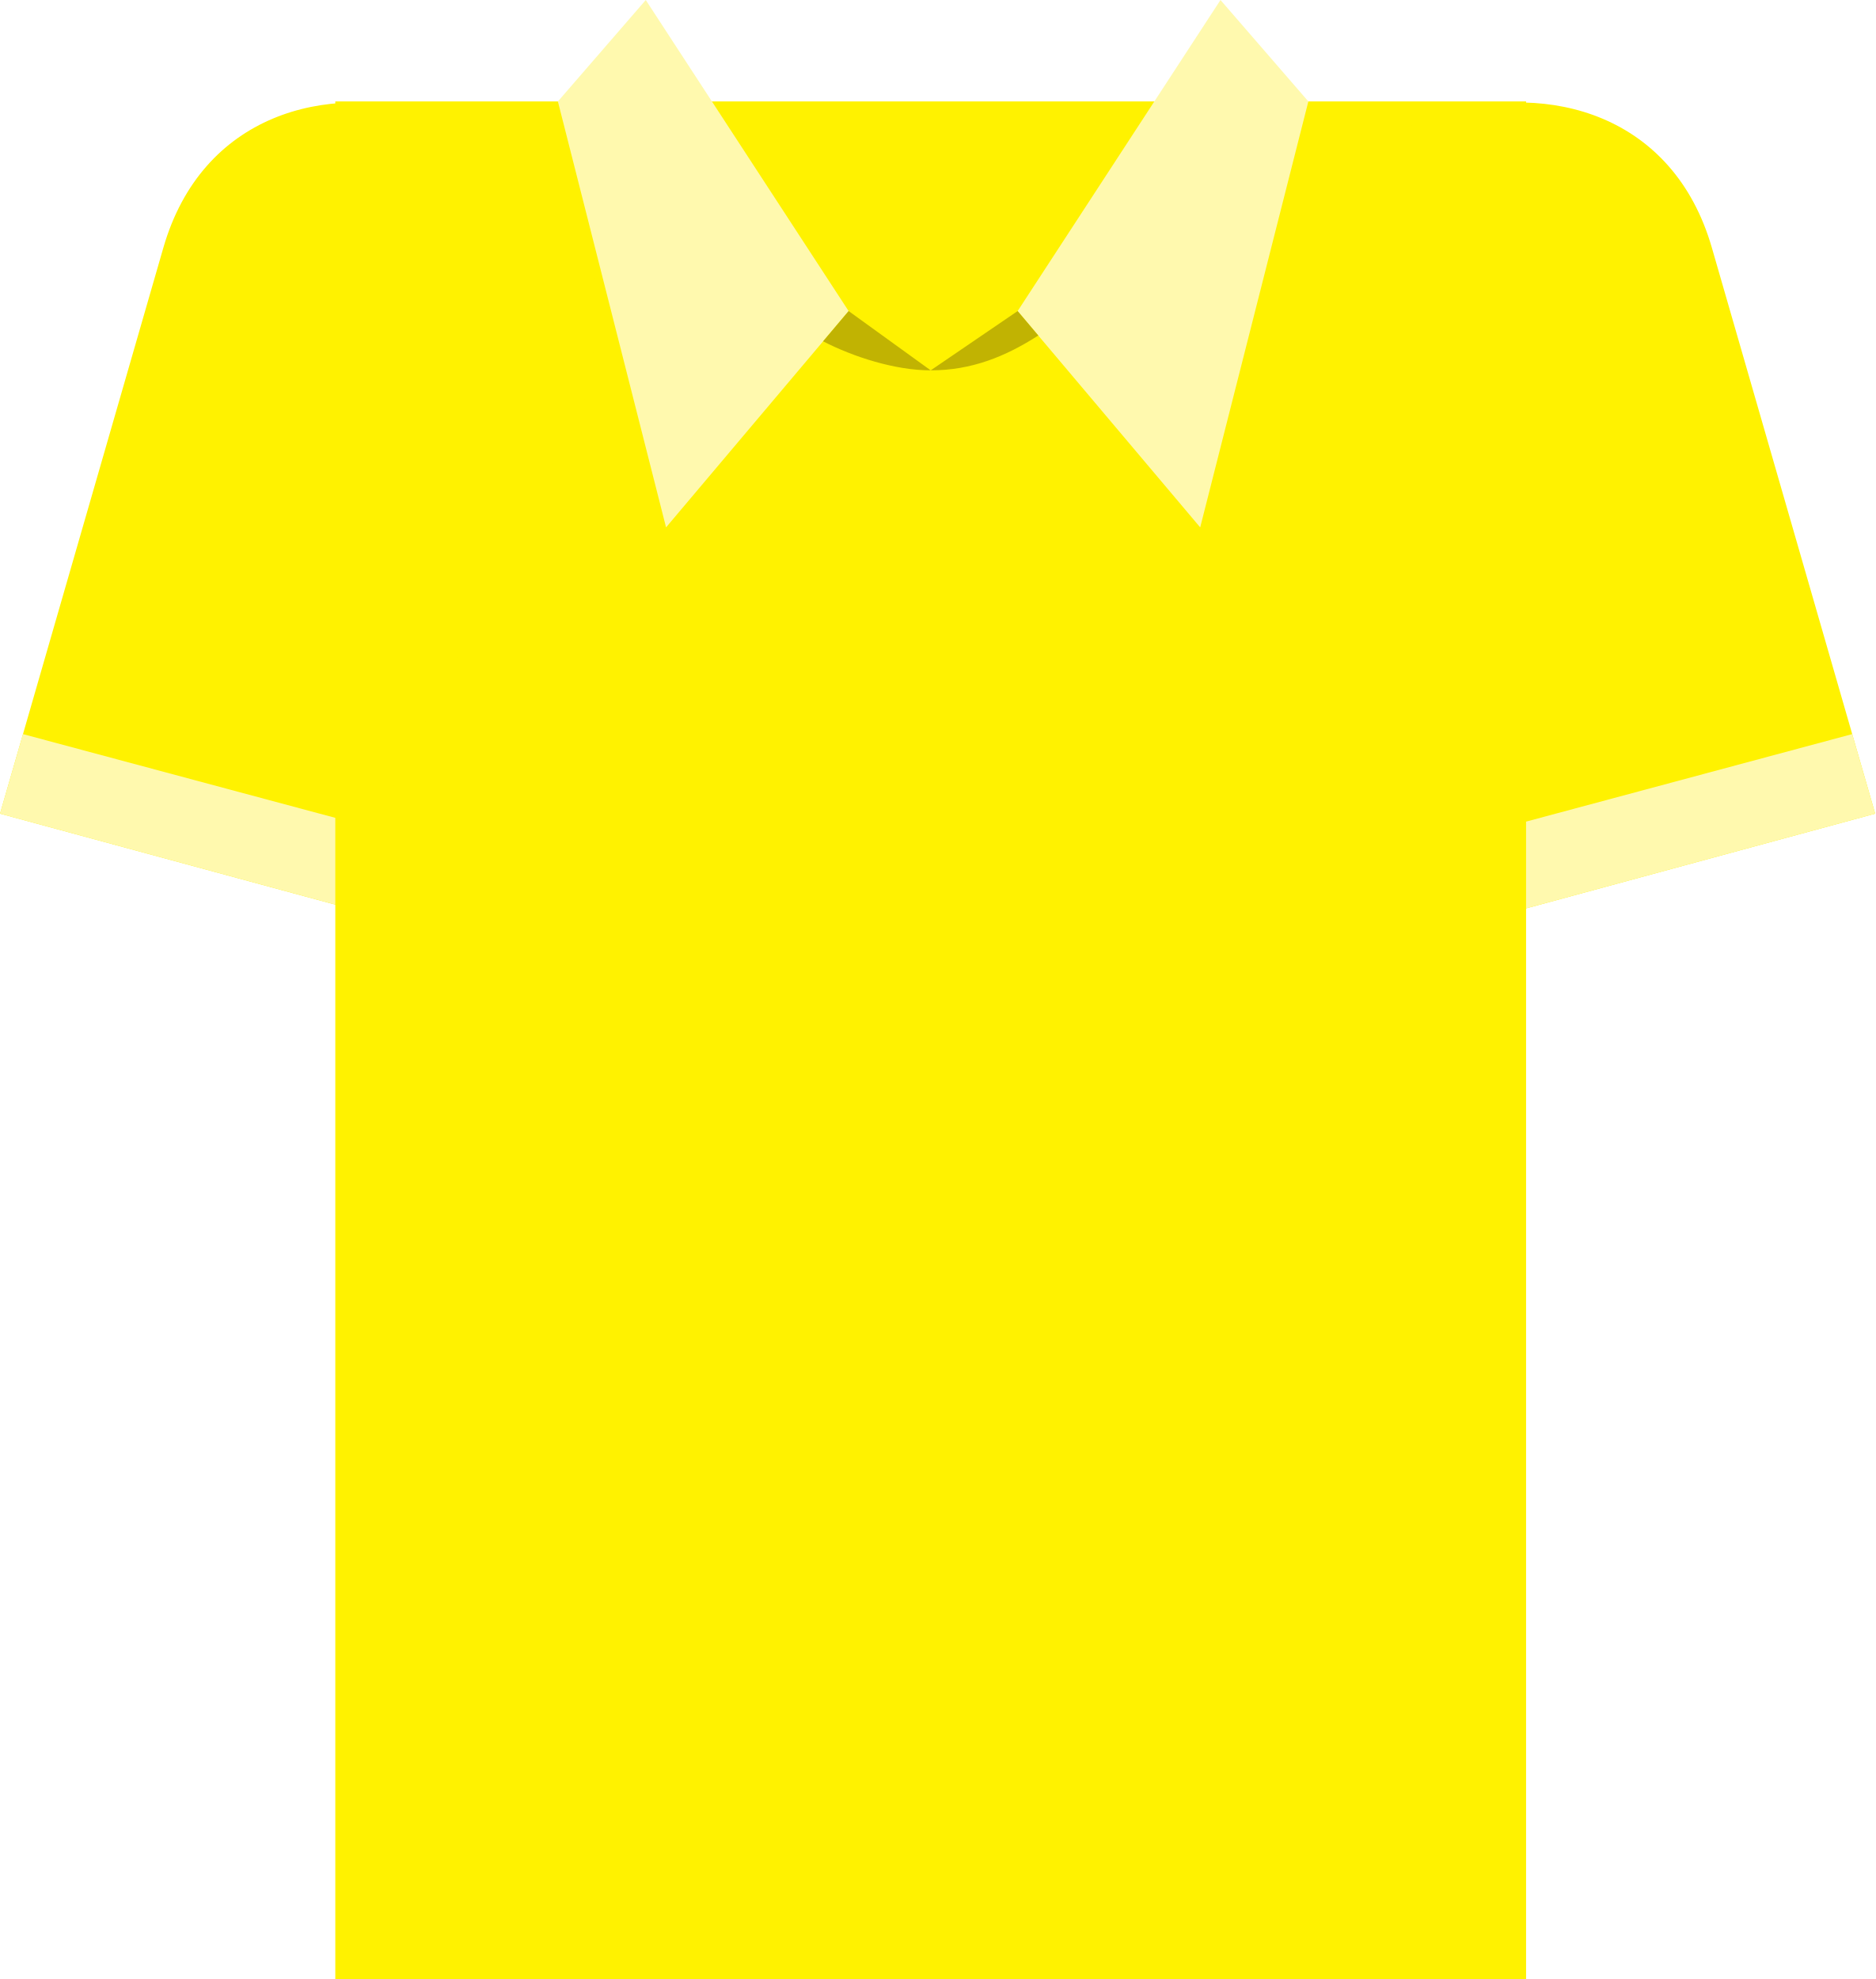
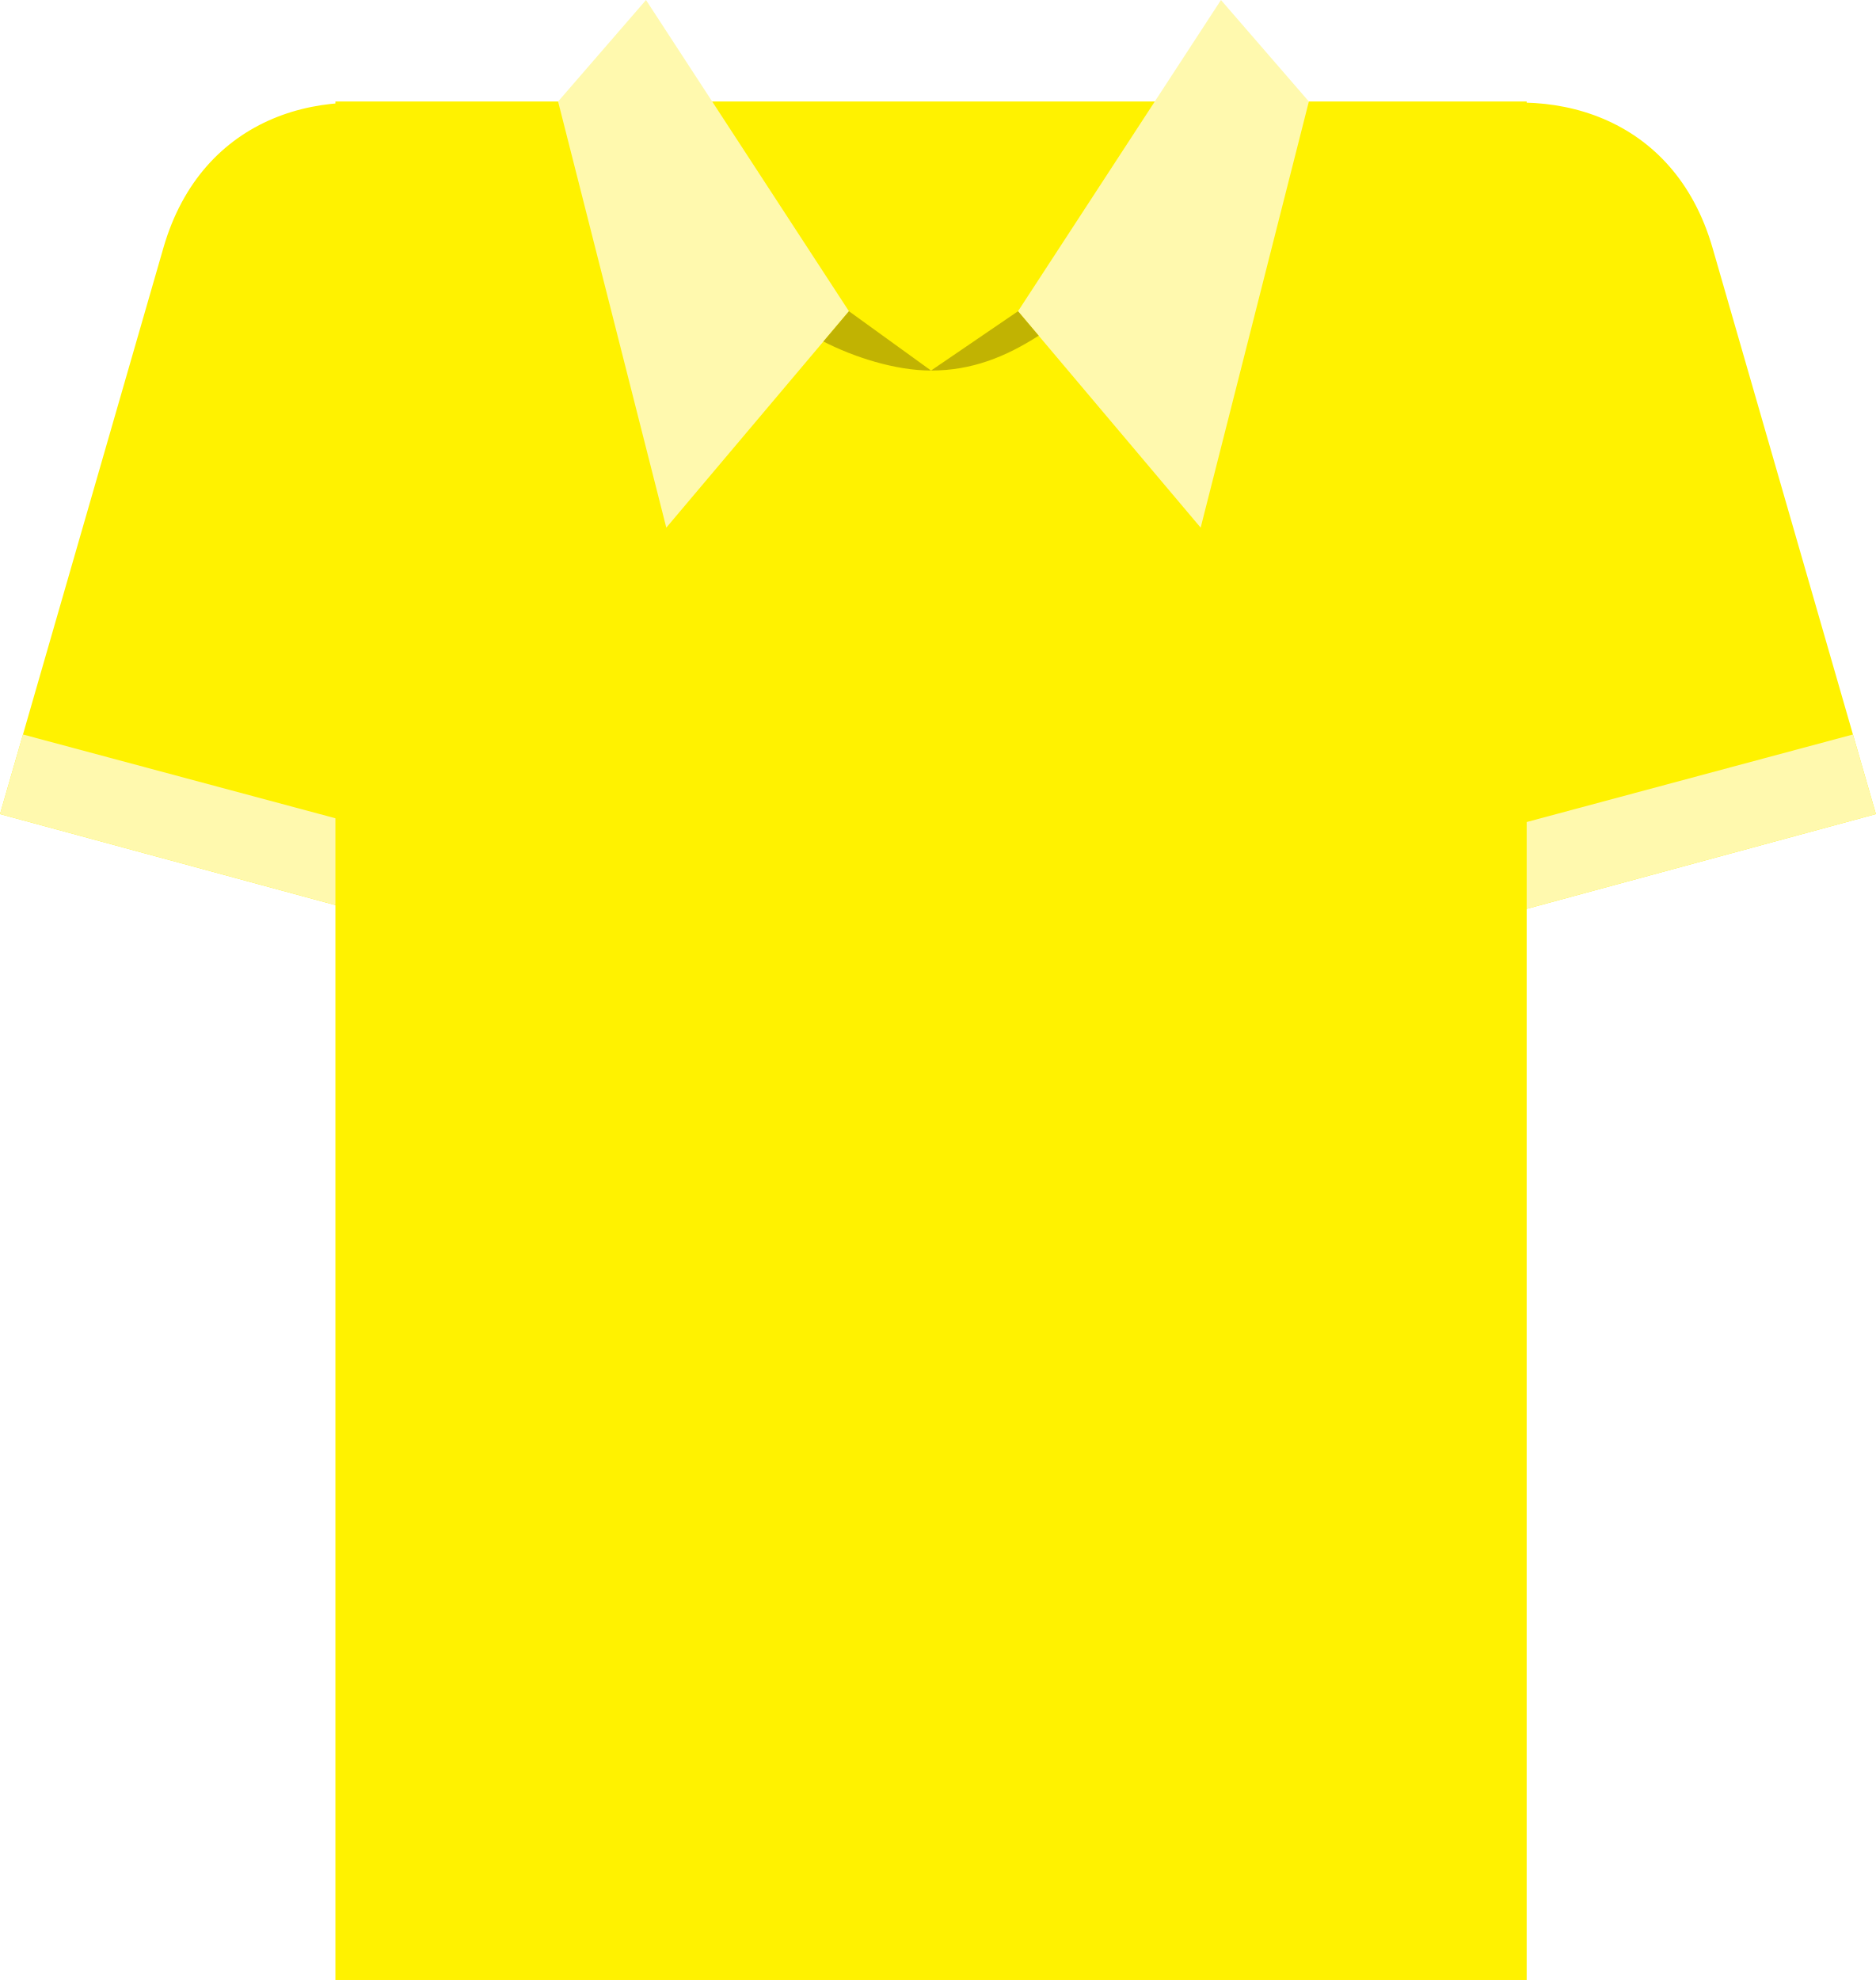
- <svg xmlns="http://www.w3.org/2000/svg" width="27.56mm" height="29.084mm" viewBox="0 0 97.652 103.055" id="svg15304" version="1.1">
+ <svg xmlns="http://www.w3.org/2000/svg" width="31.044mm" height="32.762mm" viewBox="0 0 110 116.086" id="svg15304" version="1.1">
  <defs id="defs15306" />
-   <g id="layer1" transform="translate(-314.0311,-266.549)">
-     <g id="g15927">
+   <g id="layer1" transform="translate(-314.0312,-253.5178)">
+     <g id="g15927" transform="matrix(1.126449,0,0,1.126449,-39.70895,-46.73608)">
      <path id="path2368" style="fill:#fff200;fill-opacity:1;fill-rule:evenodd;stroke:none" d="m 331.491,271.831 62.012,0 0,97.773 -62.012,0 z" />
      <path d="m 381.006,285.852 8.4,29.113 22.277,-6.045 -8.504,-29.468 c -4.012,-13.907 -25.981,-6.789 -22.173,6.4" style="fill:#fff200;fill-opacity:1;fill-rule:evenodd;stroke:none" id="path2372" />
      <path d="m 344.71,285.852 -8.403,29.113 -22.276,-6.045 8.505,-29.468 c 4.012,-13.907 25.979,-6.789 22.173,6.4" style="fill:#fff200;fill-opacity:1;fill-rule:evenodd;stroke:none" id="path2376" />
      <path d="m 314.031,308.92 1.195,-4.143 16.265,4.361 0,4.519 z" style="fill:#fff9ae;fill-opacity:1;fill-rule:evenodd;stroke:none" id="path2380" />
      <path d="m 348.492,279.231 14.005,6.604 14.001,-6.604 17.004,34.623 -62.012,-0.196 z" style="fill:#fff200;fill-opacity:1;fill-rule:evenodd;stroke:none" id="path2384" />
      <path d="m 347.659,266.549 -4.576,5.283 5.633,22.18 9.507,-11.265 z" style="fill:#fff9ae;fill-opacity:1;fill-rule:evenodd;stroke:none" id="path2388" />
      <path d="m 377.589,266.549 4.576,5.283 -5.633,22.18 -9.507,-11.265 z" style="fill:#fff9ae;fill-opacity:1;fill-rule:evenodd;stroke:none" id="path2392" />
      <path d="m 362.497,285.835 -4.273,-3.088 -1.331,1.576 c 1.577,0.811 3.745,1.512 5.604,1.512 m 5.604,-1.815 c -1.711,1.099 -3.48,1.815 -5.604,1.815 l 4.528,-3.088 z" style="fill:#c1b302;fill-opacity:1;fill-rule:evenodd;stroke:none" id="path2396" />
      <path d="m 411.683,308.92 -1.196,-4.143 -16.984,4.557 0,4.519 z" style="fill:#fff9ae;fill-opacity:1;fill-rule:evenodd;stroke:none" id="path2400" />
    </g>
  </g>
</svg>
